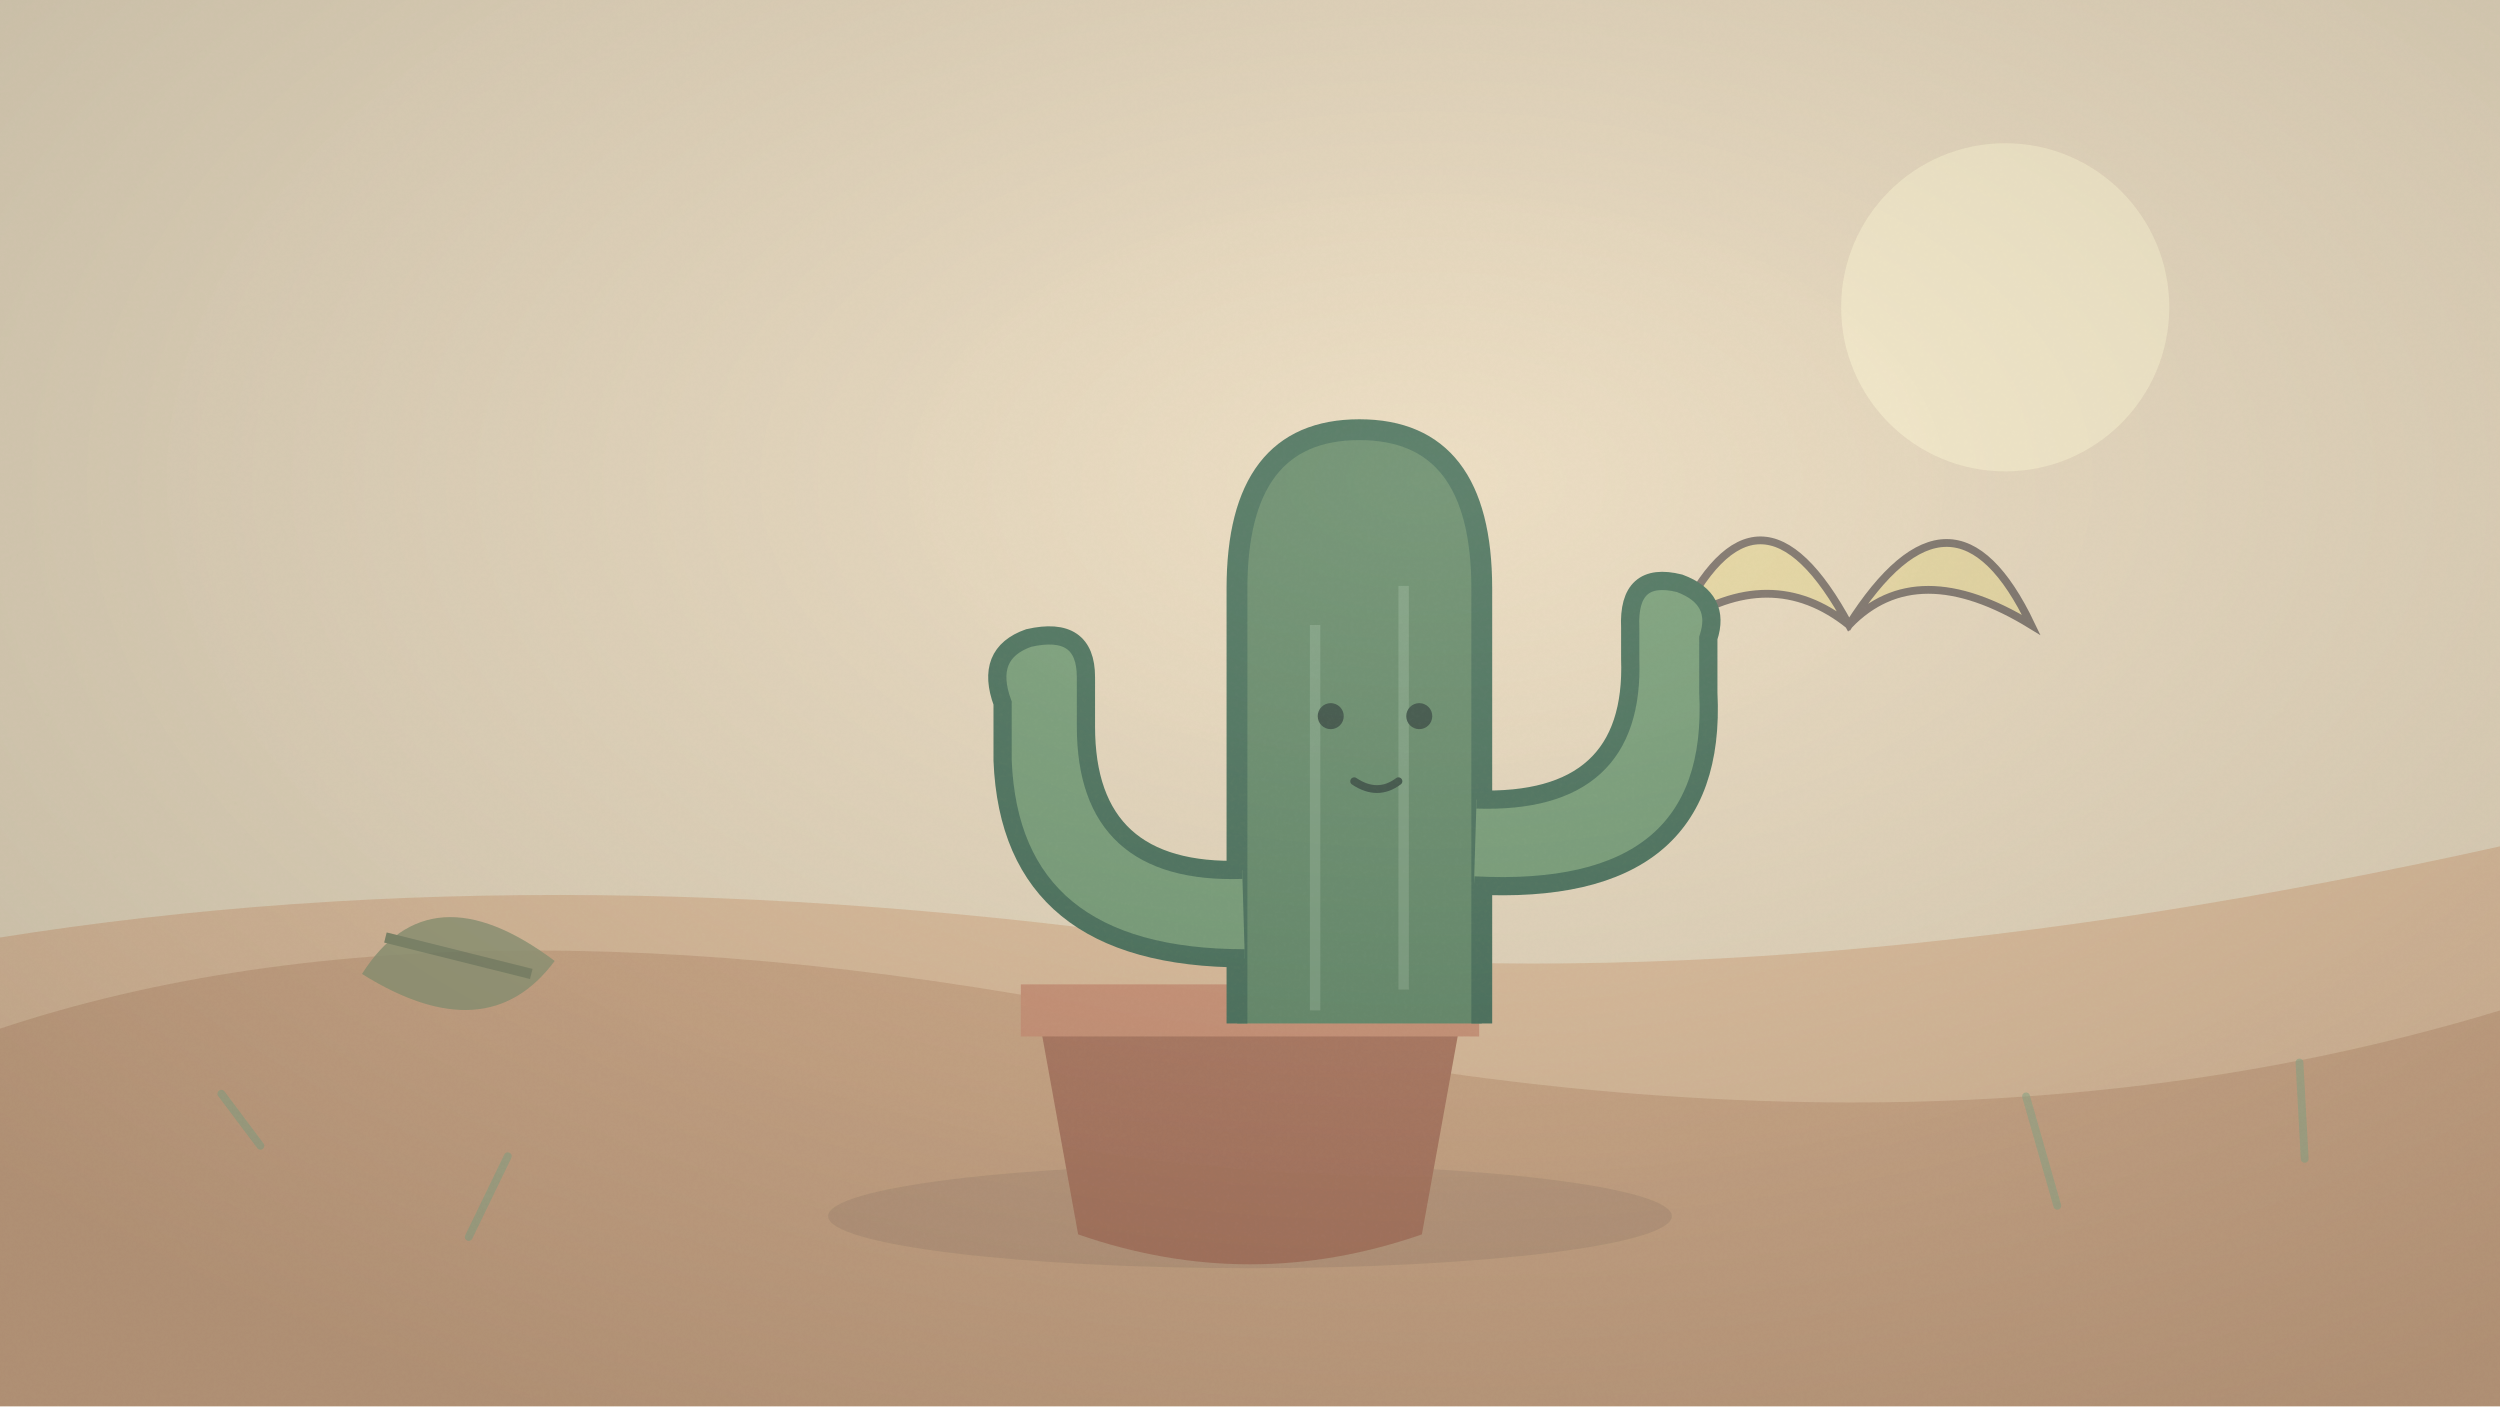
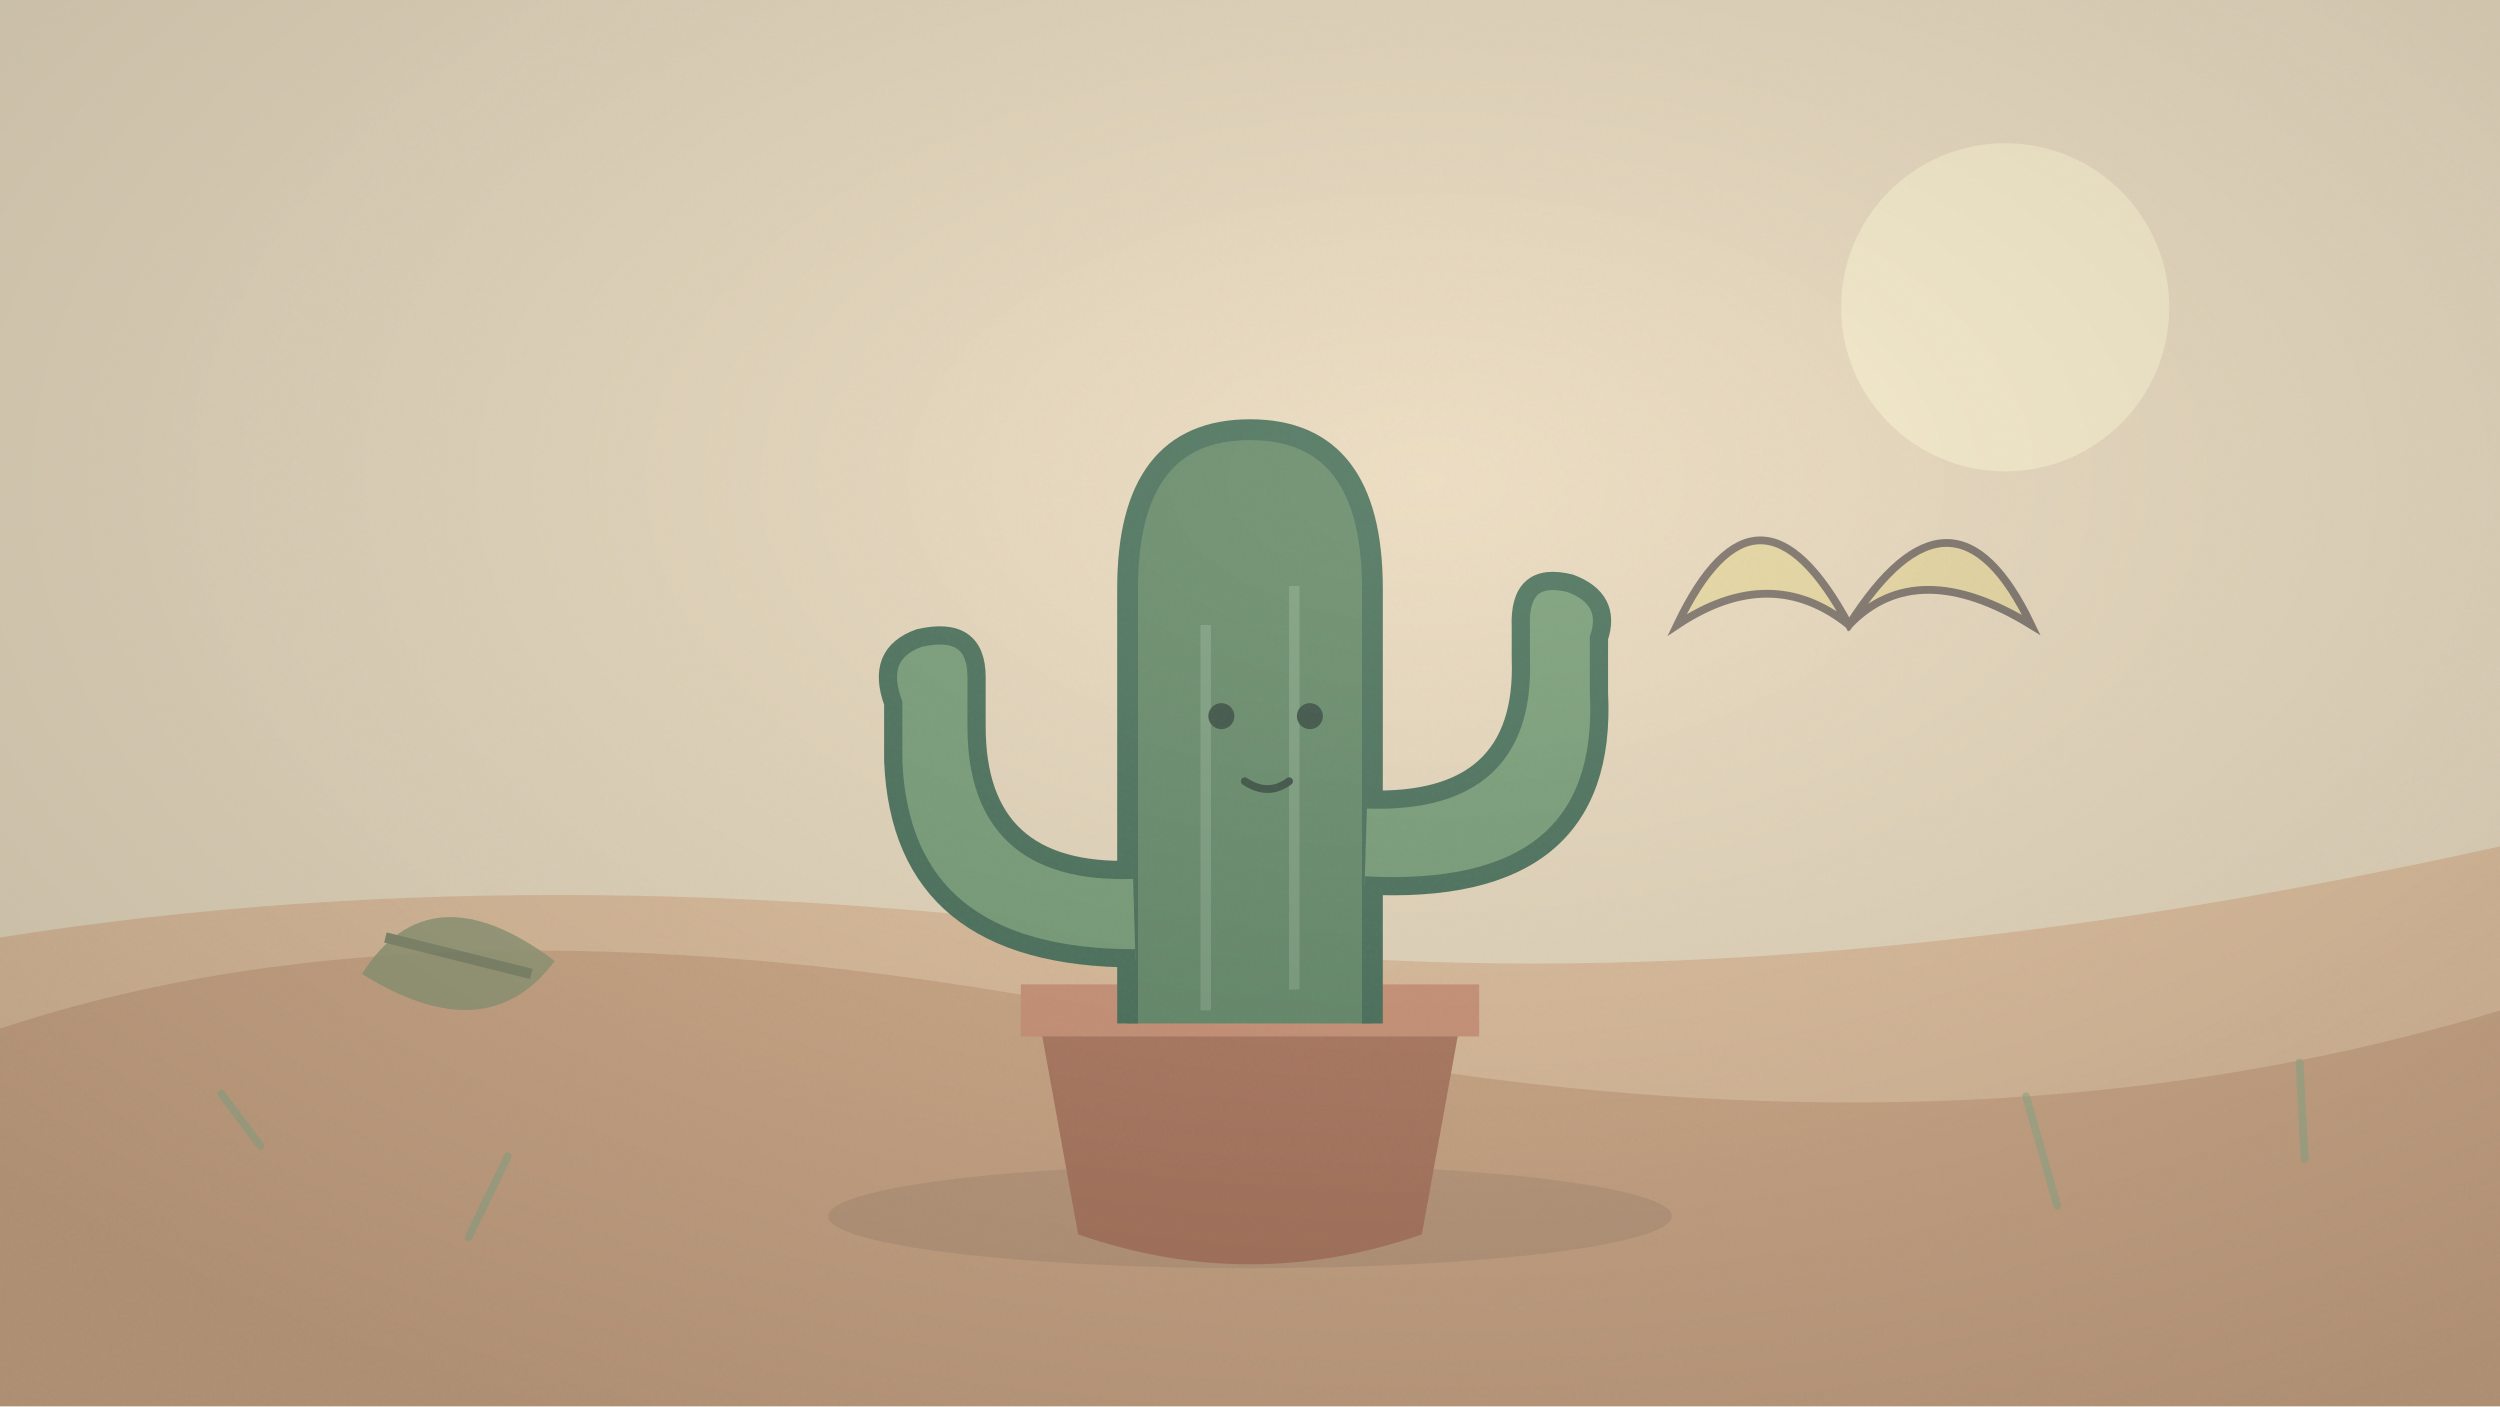
<svg xmlns="http://www.w3.org/2000/svg" viewBox="0 0 960 540" role="img" aria-label="A Different Kind of Strength">
  <defs>
    <filter id="grain">
      <feTurbulence type="fractalNoise" baseFrequency=".65" numOctaves="2" seed="13" stitchTiles="stitch" />
      <feColorMatrix type="saturate" values="0" />
      <feComponentTransfer>
        <feFuncA type="linear" slope=".045" />
      </feComponentTransfer>
    </filter>
    <radialGradient id="v19glow" cx="57%" cy="34%" r="75%">
      <stop stop-color="#fff9dc" stop-opacity=".16" />
      <stop offset="1" stop-color="#1a251d" stop-opacity=".17" />
    </radialGradient>
  </defs>
  <rect width="960" height="540" fill="#e9d9bf" />
  <path d="M0 360 Q220 325 480 365 Q690 385 960 325 V540 H0Z" fill="#d6a47e" opacity=".55" />
  <path d="M0 395 Q180 335 460 395 T960 388V540H0Z" fill="#bd8e6d" opacity=".5" />
  <circle cx="770" cy="118" r="63" fill="#fff5d2" opacity=".65" />
  <ellipse cx="480" cy="467" rx="162" ry="20" fill="#554b47" opacity=".14" />
  <path d="M397 380H563L546 474Q480 497 414 474Z" fill="#ac735c" />
  <path d="M392 378H568V398H392Z" fill="#cd9074" />
  <path d="M710 240q-35 -65 -66 0q36 -24 66 0q40 -63 70 0q-44 -27 -70 0Z" fill="#e7d6a1" stroke="#766c66" stroke-width="3" />
  <path d="M100 440l-15 -20" stroke="#8aab8b" stroke-width="3" opacity=".55" stroke-linecap="round" />
  <path d="M180 475l15 -31" stroke="#8aab8b" stroke-width="3" opacity=".55" stroke-linecap="round" />
  <path d="M790 463l-12 -42" stroke="#8aab8b" stroke-width="3" opacity=".55" stroke-linecap="round" />
  <path d="M885 445l-2 -37" stroke="#8aab8b" stroke-width="3" opacity=".55" stroke-linecap="round" />
-   <path d="M475 393V226Q475 165 522 165Q569 165 569 226V393" fill="#5e8667" stroke="#416b57" stroke-width="8" />
-   <path d="M477 334Q417 336 417 279V260Q417 240 395 245Q378 251 385 270V292Q388 368 478 368" fill="#729b76" stroke="#416b57" stroke-width="7" />
-   <path d="M567 307Q628 309 626 253V241Q625 219 645 224Q661 230 656 245V266Q660 345 566 340" fill="#729b76" stroke="#416b57" stroke-width="7" />
-   <path d="M505 240v148M539 225v155" stroke="#9fbaa0" opacity=".38" stroke-width="4" />
-   <circle cx="511" cy="275" r="5" fill="#30483e" />
-   <circle cx="545" cy="275" r="5" fill="#30483e" />
-   <path d="M520 300q9 6 17 0" stroke="#30483e" stroke-width="3" fill="none" stroke-linecap="round" />
+   <g transform="translate(-42 0)">
+     <path d="M475 393V226Q475 165 522 165Q569 165 569 226V393" fill="#5e8667" stroke="#416b57" stroke-width="8" />
+     <path d="M477 334Q417 336 417 279V260Q417 240 395 245Q378 251 385 270V292Q388 368 478 368" fill="#729b76" stroke="#416b57" stroke-width="7" />
+     <path d="M567 307Q628 309 626 253V241Q625 219 645 224Q661 230 656 245V266Q660 345 566 340" fill="#729b76" stroke="#416b57" stroke-width="7" />
+     <path d="M505 240v148M539 225v155" stroke="#9fbaa0" opacity=".38" stroke-width="4" />
+     <circle cx="511" cy="275" r="5" fill="#30483e" />
+     <circle cx="545" cy="275" r="5" fill="#30483e" />
+     <path d="M520 300q9 6 17 0" stroke="#30483e" stroke-width="3" fill="none" stroke-linecap="round" />
+   </g>
  <rect width="960" height="540" filter="url(#grain)" opacity=".6" />
  <g opacity=".85">
    <path d="M139 374q26 -41 74 -5q-26 35 -74 5" fill="#8f9574" />
    <path d="M148 360l56 14" stroke="#6d7b60" stroke-width="4" />
  </g>
  <rect width="960" height="540" fill="url(#v19glow)" pointer-events="none" />
</svg>
